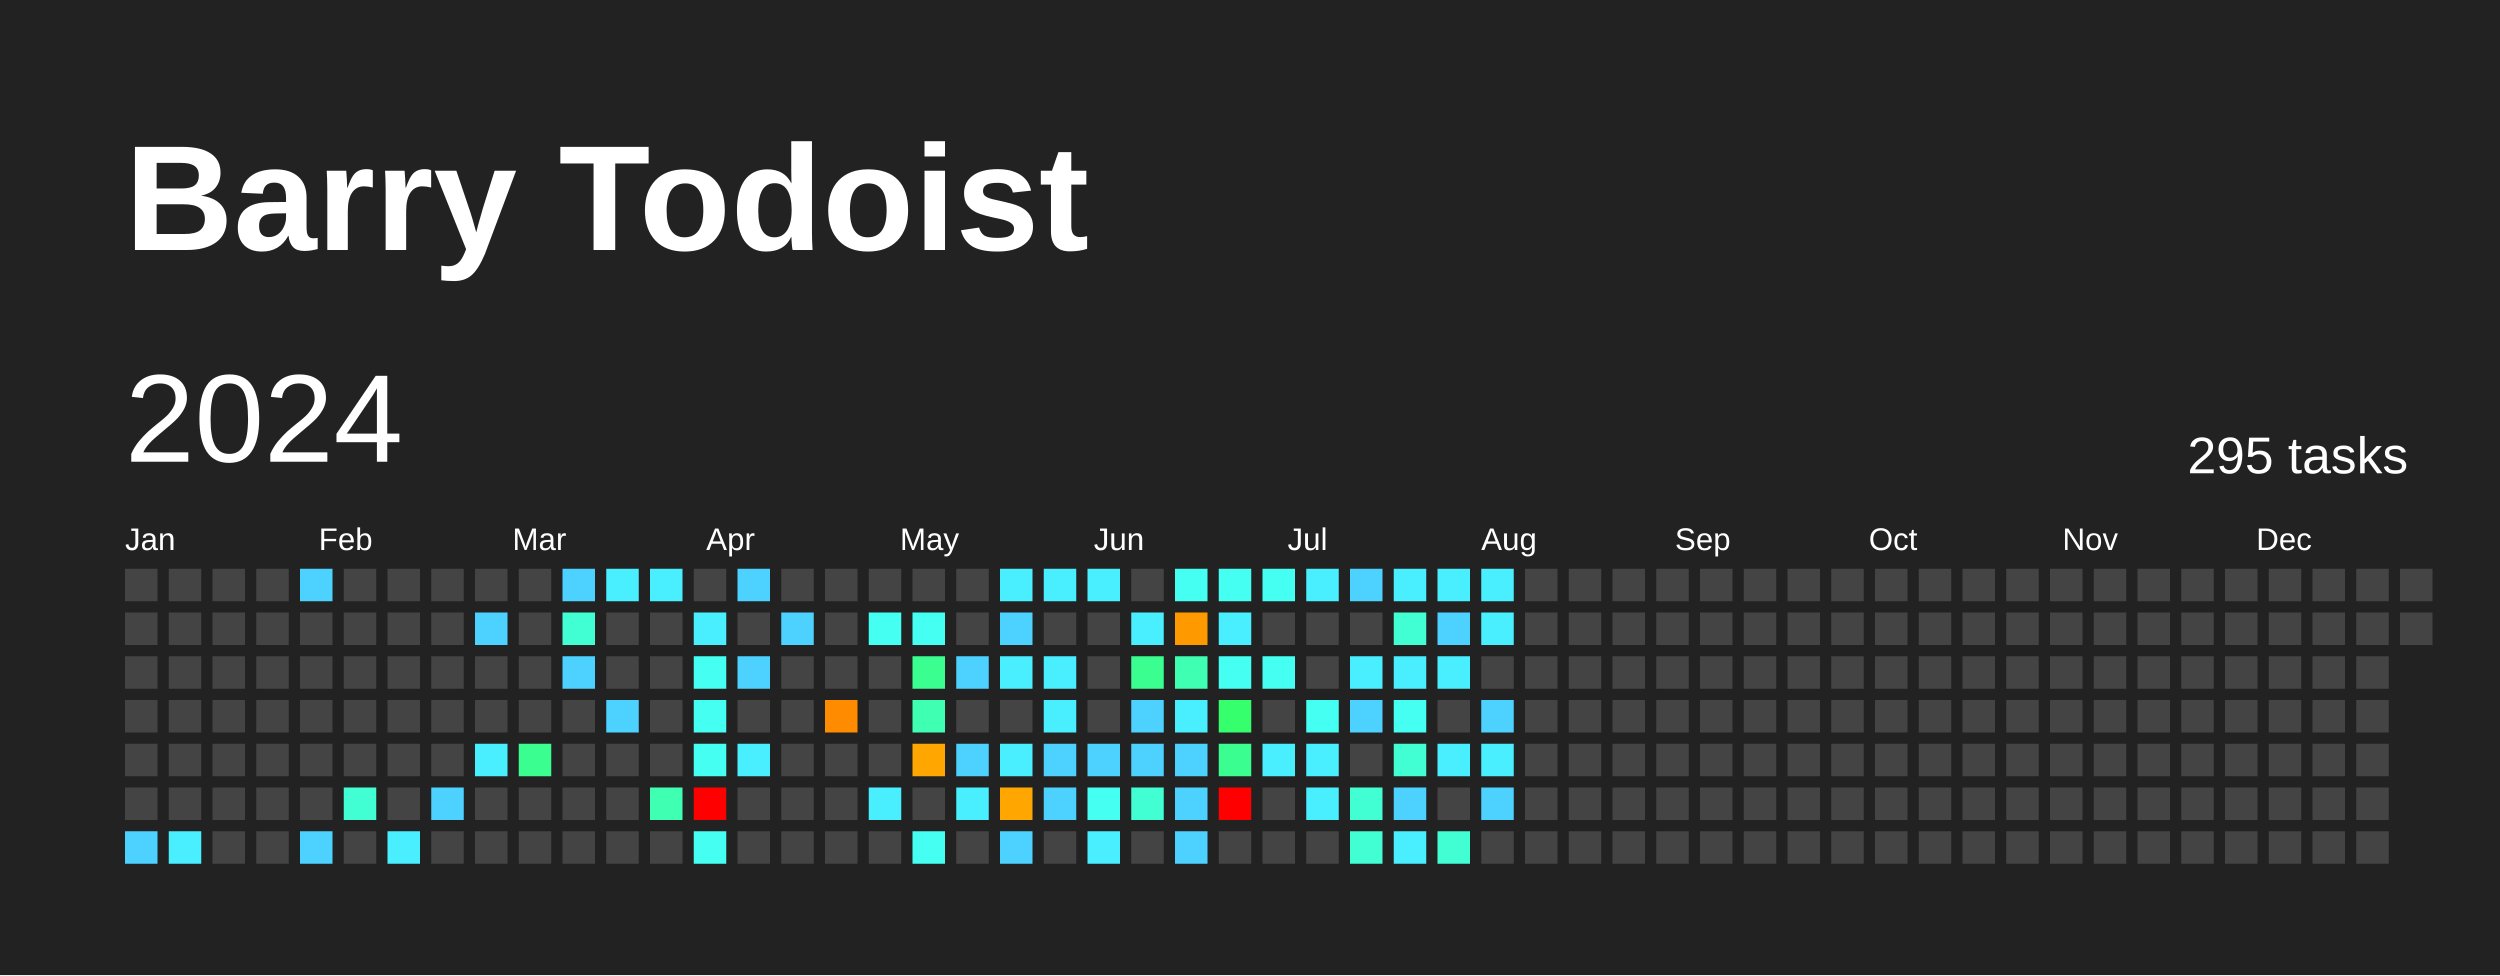
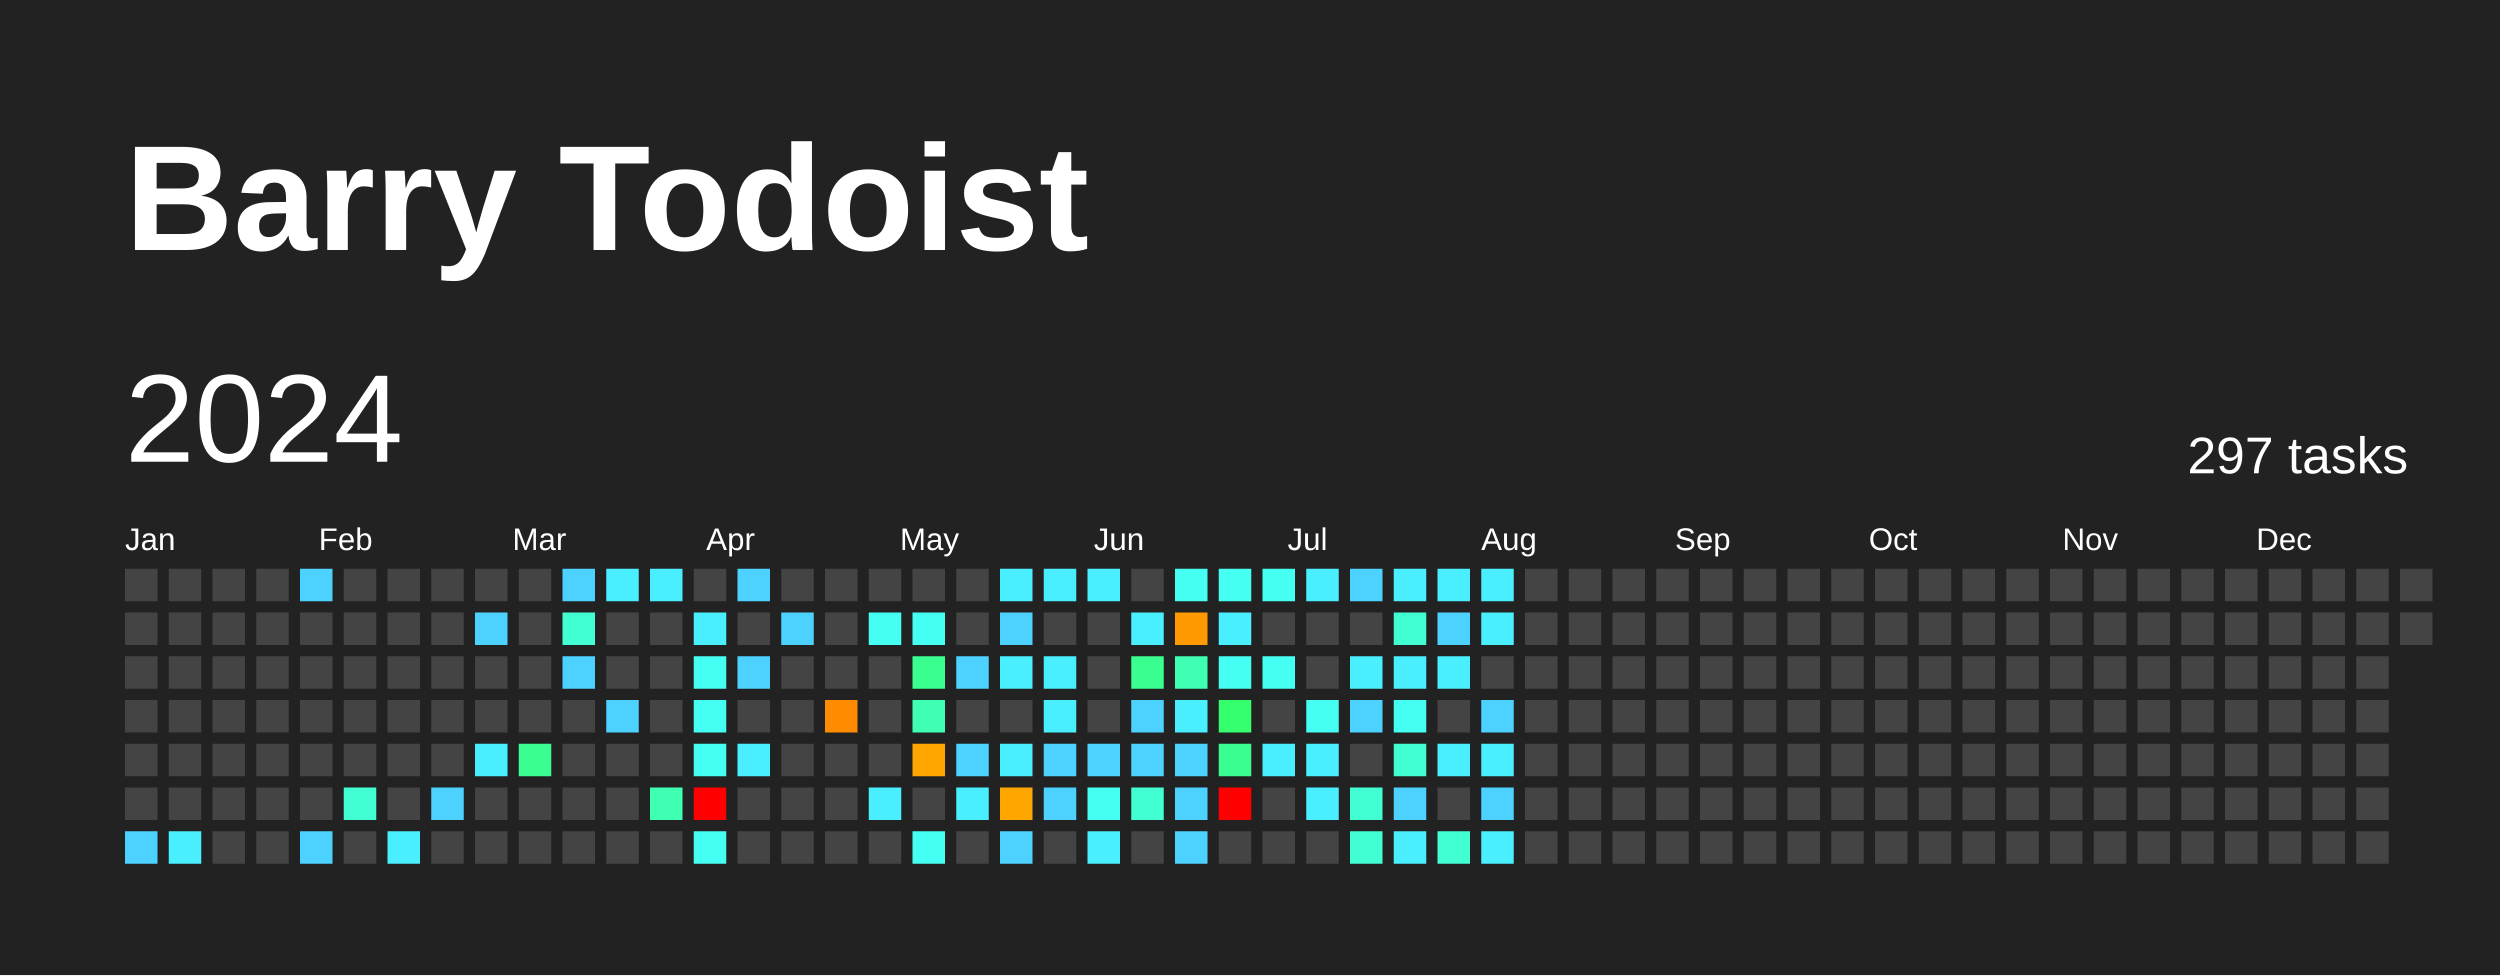
<svg xmlns="http://www.w3.org/2000/svg" baseProfile="full" height="78mm" version="1.1" viewBox="0,0,200,78" width="200mm">
  <defs />
  <rect fill="#222222" height="78" width="200" x="0" y="0" />
  <text fill="#FFFFFF" style="font-size:12px; font-family:Arial; font-weight:bold;" x="10" y="20">Barry Todoist</text>
  <text dominant-baseline="hanging" fill="#FFFFFF" style="font-size:10.0px; font-family:Arial;" x="10" y="30">2024</text>
-   <text dominant-baseline="hanging" fill="#FFFFFF" style="font-size:4.125px; font-family:Arial;" x="175" y="35">295 tasks</text>
+   <text dominant-baseline="hanging" fill="#FFFFFF" style="font-size:4.125px; font-family:Arial;" x="175" y="35">297 tasks</text>
  <text fill="#FFFFFF" style="font-size:2.5px; font-family:Arial" x="10.0" y="44">Jan</text>
  <text fill="#FFFFFF" style="font-size:2.5px; font-family:Arial" x="25.5" y="44">Feb</text>
  <text fill="#FFFFFF" style="font-size:2.5px; font-family:Arial" x="41.0" y="44">Mar</text>
  <text fill="#FFFFFF" style="font-size:2.5px; font-family:Arial" x="56.5" y="44">Apr</text>
  <text fill="#FFFFFF" style="font-size:2.5px; font-family:Arial" x="72.0" y="44">May</text>
  <text fill="#FFFFFF" style="font-size:2.5px; font-family:Arial" x="87.5" y="44">Jun</text>
  <text fill="#FFFFFF" style="font-size:2.5px; font-family:Arial" x="103.0" y="44">Jul</text>
  <text fill="#FFFFFF" style="font-size:2.5px; font-family:Arial" x="118.5" y="44">Aug</text>
  <text fill="#FFFFFF" style="font-size:2.5px; font-family:Arial" x="134.0" y="44">Sep</text>
  <text fill="#FFFFFF" style="font-size:2.5px; font-family:Arial" x="149.5" y="44">Oct</text>
  <text fill="#FFFFFF" style="font-size:2.5px; font-family:Arial" x="165.0" y="44">Nov</text>
  <text fill="#FFFFFF" style="font-size:2.5px; font-family:Arial" x="180.5" y="44">Dec</text>
  <rect fill="#444444" height="2.6" width="2.6" x="10.0" y="45.5" />
  <rect fill="#444444" height="2.6" width="2.6" x="10.0" y="49.0" />
  <rect fill="#444444" height="2.6" width="2.6" x="10.0" y="52.5" />
  <rect fill="#444444" height="2.6" width="2.6" x="10.0" y="56.0" />
  <rect fill="#444444" height="2.6" width="2.6" x="10.0" y="59.5" />
  <rect fill="#444444" height="2.6" width="2.6" x="10.0" y="63.0" />
  <rect fill="#4dd2ff" height="2.6" width="2.6" x="10.0" y="66.5" />
  <rect fill="#444444" height="2.6" width="2.6" x="13.5" y="45.5" />
  <rect fill="#444444" height="2.6" width="2.6" x="13.5" y="49.0" />
  <rect fill="#444444" height="2.6" width="2.6" x="13.5" y="52.5" />
  <rect fill="#444444" height="2.6" width="2.6" x="13.5" y="56.0" />
  <rect fill="#444444" height="2.6" width="2.6" x="13.5" y="59.5" />
  <rect fill="#444444" height="2.6" width="2.6" x="13.5" y="63.0" />
  <rect fill="#49efff" height="2.6" width="2.6" x="13.5" y="66.5" />
  <rect fill="#444444" height="2.6" width="2.6" x="17.0" y="45.5" />
  <rect fill="#444444" height="2.6" width="2.6" x="17.0" y="49.0" />
  <rect fill="#444444" height="2.6" width="2.6" x="17.0" y="52.5" />
  <rect fill="#444444" height="2.6" width="2.6" x="17.0" y="56.0" />
  <rect fill="#444444" height="2.6" width="2.6" x="17.0" y="59.5" />
  <rect fill="#444444" height="2.6" width="2.6" x="17.0" y="63.0" />
  <rect fill="#444444" height="2.6" width="2.6" x="17.0" y="66.5" />
  <rect fill="#444444" height="2.6" width="2.6" x="20.5" y="45.5" />
  <rect fill="#444444" height="2.6" width="2.6" x="20.5" y="49.0" />
  <rect fill="#444444" height="2.6" width="2.6" x="20.5" y="52.5" />
  <rect fill="#444444" height="2.6" width="2.6" x="20.5" y="56.0" />
  <rect fill="#444444" height="2.6" width="2.6" x="20.5" y="59.5" />
  <rect fill="#444444" height="2.6" width="2.6" x="20.5" y="63.0" />
  <rect fill="#444444" height="2.6" width="2.6" x="20.5" y="66.5" />
  <rect fill="#4dd2ff" height="2.6" width="2.6" x="24.0" y="45.5" />
  <rect fill="#444444" height="2.6" width="2.6" x="24.0" y="49.0" />
  <rect fill="#444444" height="2.6" width="2.6" x="24.0" y="52.5" />
  <rect fill="#444444" height="2.6" width="2.6" x="24.0" y="56.0" />
  <rect fill="#444444" height="2.6" width="2.6" x="24.0" y="59.5" />
  <rect fill="#444444" height="2.6" width="2.6" x="24.0" y="63.0" />
  <rect fill="#4dd2ff" height="2.6" width="2.6" x="24.0" y="66.5" />
  <rect fill="#444444" height="2.6" width="2.6" x="27.5" y="45.5" />
  <rect fill="#444444" height="2.6" width="2.6" x="27.5" y="49.0" />
  <rect fill="#444444" height="2.6" width="2.6" x="27.5" y="52.5" />
  <rect fill="#444444" height="2.6" width="2.6" x="27.5" y="56.0" />
  <rect fill="#444444" height="2.6" width="2.6" x="27.5" y="59.5" />
  <rect fill="#41ffd2" height="2.6" width="2.6" x="27.5" y="63.0" />
  <rect fill="#444444" height="2.6" width="2.6" x="27.5" y="66.5" />
  <rect fill="#444444" height="2.6" width="2.6" x="31.0" y="45.5" />
  <rect fill="#444444" height="2.6" width="2.6" x="31.0" y="49.0" />
  <rect fill="#444444" height="2.6" width="2.6" x="31.0" y="52.5" />
  <rect fill="#444444" height="2.6" width="2.6" x="31.0" y="56.0" />
  <rect fill="#444444" height="2.6" width="2.6" x="31.0" y="59.5" />
  <rect fill="#444444" height="2.6" width="2.6" x="31.0" y="63.0" />
  <rect fill="#49efff" height="2.6" width="2.6" x="31.0" y="66.5" />
  <rect fill="#444444" height="2.6" width="2.6" x="34.5" y="45.5" />
  <rect fill="#444444" height="2.6" width="2.6" x="34.5" y="49.0" />
  <rect fill="#444444" height="2.6" width="2.6" x="34.5" y="52.5" />
  <rect fill="#444444" height="2.6" width="2.6" x="34.5" y="56.0" />
  <rect fill="#444444" height="2.6" width="2.6" x="34.5" y="59.5" />
  <rect fill="#4dd2ff" height="2.6" width="2.6" x="34.5" y="63.0" />
  <rect fill="#444444" height="2.6" width="2.6" x="34.5" y="66.5" />
  <rect fill="#444444" height="2.6" width="2.6" x="38.0" y="45.5" />
  <rect fill="#4dd2ff" height="2.6" width="2.6" x="38.0" y="49.0" />
  <rect fill="#444444" height="2.6" width="2.6" x="38.0" y="52.5" />
  <rect fill="#444444" height="2.6" width="2.6" x="38.0" y="56.0" />
  <rect fill="#49efff" height="2.6" width="2.6" x="38.0" y="59.5" />
  <rect fill="#444444" height="2.6" width="2.6" x="38.0" y="63.0" />
  <rect fill="#444444" height="2.6" width="2.6" x="38.0" y="66.5" />
  <rect fill="#444444" height="2.6" width="2.6" x="41.5" y="45.5" />
  <rect fill="#444444" height="2.6" width="2.6" x="41.5" y="49.0" />
  <rect fill="#444444" height="2.6" width="2.6" x="41.5" y="52.5" />
  <rect fill="#444444" height="2.6" width="2.6" x="41.5" y="56.0" />
  <rect fill="#3aff90" height="2.6" width="2.6" x="41.5" y="59.5" />
  <rect fill="#444444" height="2.6" width="2.6" x="41.5" y="63.0" />
  <rect fill="#444444" height="2.6" width="2.6" x="41.5" y="66.5" />
  <rect fill="#4dd2ff" height="2.6" width="2.6" x="45.0" y="45.5" />
  <rect fill="#41ffd2" height="2.6" width="2.6" x="45.0" y="49.0" />
  <rect fill="#4dd2ff" height="2.6" width="2.6" x="45.0" y="52.5" />
  <rect fill="#444444" height="2.6" width="2.6" x="45.0" y="56.0" />
  <rect fill="#444444" height="2.6" width="2.6" x="45.0" y="59.5" />
  <rect fill="#444444" height="2.6" width="2.6" x="45.0" y="63.0" />
  <rect fill="#444444" height="2.6" width="2.6" x="45.0" y="66.5" />
  <rect fill="#49efff" height="2.6" width="2.6" x="48.5" y="45.5" />
  <rect fill="#444444" height="2.6" width="2.6" x="48.5" y="49.0" />
  <rect fill="#444444" height="2.6" width="2.6" x="48.5" y="52.5" />
  <rect fill="#4dd2ff" height="2.6" width="2.6" x="48.5" y="56.0" />
  <rect fill="#444444" height="2.6" width="2.6" x="48.5" y="59.5" />
  <rect fill="#444444" height="2.6" width="2.6" x="48.5" y="63.0" />
  <rect fill="#444444" height="2.6" width="2.6" x="48.5" y="66.5" />
  <rect fill="#49efff" height="2.6" width="2.6" x="52.0" y="45.5" />
  <rect fill="#444444" height="2.6" width="2.6" x="52.0" y="49.0" />
  <rect fill="#444444" height="2.6" width="2.6" x="52.0" y="52.5" />
  <rect fill="#444444" height="2.6" width="2.6" x="52.0" y="56.0" />
  <rect fill="#444444" height="2.6" width="2.6" x="52.0" y="59.5" />
  <rect fill="#3effb2" height="2.6" width="2.6" x="52.0" y="63.0" />
  <rect fill="#444444" height="2.6" width="2.6" x="52.0" y="66.5" />
  <rect fill="#444444" height="2.6" width="2.6" x="55.5" y="45.5" />
  <rect fill="#49efff" height="2.6" width="2.6" x="55.5" y="49.0" />
  <rect fill="#45fff2" height="2.6" width="2.6" x="55.5" y="52.5" />
  <rect fill="#45fff2" height="2.6" width="2.6" x="55.5" y="56.0" />
  <rect fill="#45fff2" height="2.6" width="2.6" x="55.5" y="59.5" />
  <rect fill="red" height="2.6" width="2.6" x="55.5" y="63.0" />
  <rect fill="#45fff2" height="2.6" width="2.6" x="55.5" y="66.5" />
  <rect fill="#4dd2ff" height="2.6" width="2.6" x="59.0" y="45.5" />
  <rect fill="#444444" height="2.6" width="2.6" x="59.0" y="49.0" />
  <rect fill="#4dd2ff" height="2.6" width="2.6" x="59.0" y="52.5" />
  <rect fill="#444444" height="2.6" width="2.6" x="59.0" y="56.0" />
  <rect fill="#49efff" height="2.6" width="2.6" x="59.0" y="59.5" />
  <rect fill="#444444" height="2.6" width="2.6" x="59.0" y="63.0" />
  <rect fill="#444444" height="2.6" width="2.6" x="59.0" y="66.5" />
  <rect fill="#444444" height="2.6" width="2.6" x="62.5" y="45.5" />
  <rect fill="#4dd2ff" height="2.6" width="2.6" x="62.5" y="49.0" />
  <rect fill="#444444" height="2.6" width="2.6" x="62.5" y="52.5" />
  <rect fill="#444444" height="2.6" width="2.6" x="62.5" y="56.0" />
  <rect fill="#444444" height="2.6" width="2.6" x="62.5" y="59.5" />
  <rect fill="#444444" height="2.6" width="2.6" x="62.5" y="63.0" />
  <rect fill="#444444" height="2.6" width="2.6" x="62.5" y="66.5" />
  <rect fill="#444444" height="2.6" width="2.6" x="66.0" y="45.5" />
  <rect fill="#444444" height="2.6" width="2.6" x="66.0" y="49.0" />
  <rect fill="#444444" height="2.6" width="2.6" x="66.0" y="52.5" />
  <rect fill="#ff8c00" height="2.6" width="2.6" x="66.0" y="56.0" />
  <rect fill="#444444" height="2.6" width="2.6" x="66.0" y="59.5" />
  <rect fill="#444444" height="2.6" width="2.6" x="66.0" y="63.0" />
  <rect fill="#444444" height="2.6" width="2.6" x="66.0" y="66.5" />
  <rect fill="#444444" height="2.6" width="2.6" x="69.5" y="45.5" />
  <rect fill="#45fff2" height="2.6" width="2.6" x="69.5" y="49.0" />
  <rect fill="#444444" height="2.6" width="2.6" x="69.5" y="52.5" />
  <rect fill="#444444" height="2.6" width="2.6" x="69.5" y="56.0" />
  <rect fill="#444444" height="2.6" width="2.6" x="69.5" y="59.5" />
  <rect fill="#49efff" height="2.6" width="2.6" x="69.5" y="63.0" />
  <rect fill="#444444" height="2.6" width="2.6" x="69.5" y="66.5" />
  <rect fill="#444444" height="2.6" width="2.6" x="73.0" y="45.5" />
  <rect fill="#45fff2" height="2.6" width="2.6" x="73.0" y="49.0" />
  <rect fill="#3aff90" height="2.6" width="2.6" x="73.0" y="52.5" />
  <rect fill="#3effb2" height="2.6" width="2.6" x="73.0" y="56.0" />
  <rect fill="#ffa600" height="2.6" width="2.6" x="73.0" y="59.5" />
  <rect fill="#444444" height="2.6" width="2.6" x="73.0" y="63.0" />
  <rect fill="#45fff2" height="2.6" width="2.6" x="73.0" y="66.5" />
  <rect fill="#444444" height="2.6" width="2.6" x="76.5" y="45.5" />
  <rect fill="#444444" height="2.6" width="2.6" x="76.5" y="49.0" />
  <rect fill="#4dd2ff" height="2.6" width="2.6" x="76.5" y="52.5" />
  <rect fill="#444444" height="2.6" width="2.6" x="76.5" y="56.0" />
  <rect fill="#4dd2ff" height="2.6" width="2.6" x="76.5" y="59.5" />
  <rect fill="#49efff" height="2.6" width="2.6" x="76.5" y="63.0" />
  <rect fill="#444444" height="2.6" width="2.6" x="76.5" y="66.5" />
  <rect fill="#49efff" height="2.6" width="2.6" x="80.0" y="45.5" />
  <rect fill="#4dd2ff" height="2.6" width="2.6" x="80.0" y="49.0" />
  <rect fill="#49efff" height="2.6" width="2.6" x="80.0" y="52.5" />
  <rect fill="#444444" height="2.6" width="2.6" x="80.0" y="56.0" />
  <rect fill="#49efff" height="2.6" width="2.6" x="80.0" y="59.5" />
  <rect fill="#ffa600" height="2.6" width="2.6" x="80.0" y="63.0" />
  <rect fill="#4dd2ff" height="2.6" width="2.6" x="80.0" y="66.5" />
  <rect fill="#49efff" height="2.6" width="2.6" x="83.5" y="45.5" />
  <rect fill="#444444" height="2.6" width="2.6" x="83.5" y="49.0" />
  <rect fill="#49efff" height="2.6" width="2.6" x="83.5" y="52.5" />
  <rect fill="#49efff" height="2.6" width="2.6" x="83.5" y="56.0" />
  <rect fill="#4dd2ff" height="2.6" width="2.6" x="83.5" y="59.5" />
  <rect fill="#4dd2ff" height="2.6" width="2.6" x="83.5" y="63.0" />
  <rect fill="#444444" height="2.6" width="2.6" x="83.5" y="66.5" />
  <rect fill="#49efff" height="2.6" width="2.6" x="87.0" y="45.5" />
  <rect fill="#444444" height="2.6" width="2.6" x="87.0" y="49.0" />
  <rect fill="#444444" height="2.6" width="2.6" x="87.0" y="52.5" />
  <rect fill="#444444" height="2.6" width="2.6" x="87.0" y="56.0" />
  <rect fill="#4dd2ff" height="2.6" width="2.6" x="87.0" y="59.5" />
  <rect fill="#45fff2" height="2.6" width="2.6" x="87.0" y="63.0" />
  <rect fill="#49efff" height="2.6" width="2.6" x="87.0" y="66.5" />
  <rect fill="#444444" height="2.6" width="2.6" x="90.5" y="45.5" />
  <rect fill="#49efff" height="2.6" width="2.6" x="90.5" y="49.0" />
  <rect fill="#3aff90" height="2.6" width="2.6" x="90.5" y="52.5" />
  <rect fill="#4dd2ff" height="2.6" width="2.6" x="90.5" y="56.0" />
  <rect fill="#4dd2ff" height="2.6" width="2.6" x="90.5" y="59.5" />
  <rect fill="#41ffd2" height="2.6" width="2.6" x="90.5" y="63.0" />
  <rect fill="#444444" height="2.6" width="2.6" x="90.5" y="66.5" />
  <rect fill="#45fff2" height="2.6" width="2.6" x="94.0" y="45.5" />
  <rect fill="#ff9900" height="2.6" width="2.6" x="94.0" y="49.0" />
  <rect fill="#3effb2" height="2.6" width="2.6" x="94.0" y="52.5" />
  <rect fill="#49efff" height="2.6" width="2.6" x="94.0" y="56.0" />
  <rect fill="#4dd2ff" height="2.6" width="2.6" x="94.0" y="59.5" />
  <rect fill="#4dd2ff" height="2.6" width="2.6" x="94.0" y="63.0" />
  <rect fill="#4dd2ff" height="2.6" width="2.6" x="94.0" y="66.5" />
  <rect fill="#45fff2" height="2.6" width="2.6" x="97.5" y="45.5" />
  <rect fill="#49efff" height="2.6" width="2.6" x="97.5" y="49.0" />
  <rect fill="#45fff2" height="2.6" width="2.6" x="97.5" y="52.5" />
  <rect fill="#36ff6e" height="2.6" width="2.6" x="97.5" y="56.0" />
  <rect fill="#3aff90" height="2.6" width="2.6" x="97.5" y="59.5" />
  <rect fill="red" height="2.6" width="2.6" x="97.5" y="63.0" />
  <rect fill="#444444" height="2.6" width="2.6" x="97.5" y="66.5" />
  <rect fill="#45fff2" height="2.6" width="2.6" x="101.0" y="45.5" />
  <rect fill="#444444" height="2.6" width="2.6" x="101.0" y="49.0" />
  <rect fill="#45fff2" height="2.6" width="2.6" x="101.0" y="52.5" />
  <rect fill="#444444" height="2.6" width="2.6" x="101.0" y="56.0" />
  <rect fill="#49efff" height="2.6" width="2.6" x="101.0" y="59.5" />
  <rect fill="#444444" height="2.6" width="2.6" x="101.0" y="63.0" />
  <rect fill="#444444" height="2.6" width="2.6" x="101.0" y="66.5" />
  <rect fill="#49efff" height="2.6" width="2.6" x="104.5" y="45.5" />
  <rect fill="#444444" height="2.6" width="2.6" x="104.5" y="49.0" />
  <rect fill="#444444" height="2.6" width="2.6" x="104.5" y="52.5" />
  <rect fill="#45fff2" height="2.6" width="2.6" x="104.5" y="56.0" />
  <rect fill="#49efff" height="2.6" width="2.6" x="104.5" y="59.5" />
  <rect fill="#49efff" height="2.6" width="2.6" x="104.5" y="63.0" />
  <rect fill="#444444" height="2.6" width="2.6" x="104.5" y="66.5" />
  <rect fill="#4dd2ff" height="2.6" width="2.6" x="108.0" y="45.5" />
  <rect fill="#444444" height="2.6" width="2.6" x="108.0" y="49.0" />
  <rect fill="#49efff" height="2.6" width="2.6" x="108.0" y="52.5" />
  <rect fill="#4dd2ff" height="2.6" width="2.6" x="108.0" y="56.0" />
  <rect fill="#444444" height="2.6" width="2.6" x="108.0" y="59.5" />
  <rect fill="#41ffd2" height="2.6" width="2.6" x="108.0" y="63.0" />
  <rect fill="#41ffd2" height="2.6" width="2.6" x="108.0" y="66.5" />
  <rect fill="#49efff" height="2.6" width="2.6" x="111.5" y="45.5" />
  <rect fill="#41ffd2" height="2.6" width="2.6" x="111.5" y="49.0" />
  <rect fill="#49efff" height="2.6" width="2.6" x="111.5" y="52.5" />
  <rect fill="#45fff2" height="2.6" width="2.6" x="111.5" y="56.0" />
  <rect fill="#41ffd2" height="2.6" width="2.6" x="111.5" y="59.5" />
  <rect fill="#4dd2ff" height="2.6" width="2.6" x="111.5" y="63.0" />
  <rect fill="#49efff" height="2.6" width="2.6" x="111.5" y="66.5" />
  <rect fill="#49efff" height="2.6" width="2.6" x="115.0" y="45.5" />
  <rect fill="#4dd2ff" height="2.6" width="2.6" x="115.0" y="49.0" />
  <rect fill="#49efff" height="2.6" width="2.6" x="115.0" y="52.5" />
  <rect fill="#444444" height="2.6" width="2.6" x="115.0" y="56.0" />
  <rect fill="#49efff" height="2.6" width="2.6" x="115.0" y="59.5" />
  <rect fill="#444444" height="2.6" width="2.6" x="115.0" y="63.0" />
  <rect fill="#41ffd2" height="2.6" width="2.6" x="115.0" y="66.5" />
  <rect fill="#49efff" height="2.6" width="2.6" x="118.5" y="45.5" />
  <rect fill="#49efff" height="2.6" width="2.6" x="118.5" y="49.0" />
  <rect fill="#444444" height="2.6" width="2.6" x="118.5" y="52.5" />
  <rect fill="#4dd2ff" height="2.6" width="2.6" x="118.5" y="56.0" />
  <rect fill="#49efff" height="2.6" width="2.6" x="118.5" y="59.5" />
  <rect fill="#4dd2ff" height="2.6" width="2.6" x="118.5" y="63.0" />
-   <rect fill="#444444" height="2.6" width="2.6" x="118.5" y="66.5" />
+   <rect fill="#49efff" height="2.6" width="2.6" x="118.5" y="66.5" />
  <rect fill="#444444" height="2.6" width="2.6" x="122.0" y="45.5" />
  <rect fill="#444444" height="2.6" width="2.6" x="122.0" y="49.0" />
  <rect fill="#444444" height="2.6" width="2.6" x="122.0" y="52.5" />
  <rect fill="#444444" height="2.6" width="2.6" x="122.0" y="56.0" />
  <rect fill="#444444" height="2.6" width="2.6" x="122.0" y="59.5" />
  <rect fill="#444444" height="2.6" width="2.6" x="122.0" y="63.0" />
  <rect fill="#444444" height="2.6" width="2.6" x="122.0" y="66.5" />
  <rect fill="#444444" height="2.6" width="2.6" x="125.5" y="45.5" />
  <rect fill="#444444" height="2.6" width="2.6" x="125.5" y="49.0" />
  <rect fill="#444444" height="2.6" width="2.6" x="125.5" y="52.5" />
  <rect fill="#444444" height="2.6" width="2.6" x="125.5" y="56.0" />
  <rect fill="#444444" height="2.6" width="2.6" x="125.5" y="59.5" />
  <rect fill="#444444" height="2.6" width="2.6" x="125.5" y="63.0" />
  <rect fill="#444444" height="2.6" width="2.6" x="125.5" y="66.5" />
  <rect fill="#444444" height="2.6" width="2.6" x="129.0" y="45.5" />
  <rect fill="#444444" height="2.6" width="2.6" x="129.0" y="49.0" />
  <rect fill="#444444" height="2.6" width="2.6" x="129.0" y="52.5" />
  <rect fill="#444444" height="2.6" width="2.6" x="129.0" y="56.0" />
  <rect fill="#444444" height="2.6" width="2.6" x="129.0" y="59.5" />
  <rect fill="#444444" height="2.6" width="2.6" x="129.0" y="63.0" />
  <rect fill="#444444" height="2.6" width="2.6" x="129.0" y="66.5" />
  <rect fill="#444444" height="2.6" width="2.6" x="132.5" y="45.5" />
  <rect fill="#444444" height="2.6" width="2.6" x="132.5" y="49.0" />
  <rect fill="#444444" height="2.6" width="2.6" x="132.5" y="52.5" />
  <rect fill="#444444" height="2.6" width="2.6" x="132.5" y="56.0" />
  <rect fill="#444444" height="2.6" width="2.6" x="132.5" y="59.5" />
  <rect fill="#444444" height="2.6" width="2.6" x="132.5" y="63.0" />
  <rect fill="#444444" height="2.6" width="2.6" x="132.5" y="66.5" />
  <rect fill="#444444" height="2.6" width="2.6" x="136.0" y="45.5" />
  <rect fill="#444444" height="2.6" width="2.6" x="136.0" y="49.0" />
  <rect fill="#444444" height="2.6" width="2.6" x="136.0" y="52.5" />
  <rect fill="#444444" height="2.6" width="2.6" x="136.0" y="56.0" />
  <rect fill="#444444" height="2.6" width="2.6" x="136.0" y="59.5" />
  <rect fill="#444444" height="2.6" width="2.6" x="136.0" y="63.0" />
  <rect fill="#444444" height="2.6" width="2.6" x="136.0" y="66.5" />
  <rect fill="#444444" height="2.6" width="2.6" x="139.5" y="45.5" />
  <rect fill="#444444" height="2.6" width="2.6" x="139.5" y="49.0" />
  <rect fill="#444444" height="2.6" width="2.6" x="139.5" y="52.5" />
  <rect fill="#444444" height="2.6" width="2.6" x="139.5" y="56.0" />
  <rect fill="#444444" height="2.6" width="2.6" x="139.5" y="59.5" />
  <rect fill="#444444" height="2.6" width="2.6" x="139.5" y="63.0" />
  <rect fill="#444444" height="2.6" width="2.6" x="139.5" y="66.5" />
  <rect fill="#444444" height="2.6" width="2.6" x="143.0" y="45.5" />
  <rect fill="#444444" height="2.6" width="2.6" x="143.0" y="49.0" />
  <rect fill="#444444" height="2.6" width="2.6" x="143.0" y="52.5" />
  <rect fill="#444444" height="2.6" width="2.6" x="143.0" y="56.0" />
  <rect fill="#444444" height="2.6" width="2.6" x="143.0" y="59.5" />
  <rect fill="#444444" height="2.6" width="2.6" x="143.0" y="63.0" />
  <rect fill="#444444" height="2.6" width="2.6" x="143.0" y="66.5" />
  <rect fill="#444444" height="2.6" width="2.6" x="146.5" y="45.5" />
  <rect fill="#444444" height="2.6" width="2.6" x="146.5" y="49.0" />
  <rect fill="#444444" height="2.6" width="2.6" x="146.5" y="52.5" />
  <rect fill="#444444" height="2.6" width="2.6" x="146.5" y="56.0" />
  <rect fill="#444444" height="2.6" width="2.6" x="146.5" y="59.5" />
  <rect fill="#444444" height="2.6" width="2.6" x="146.5" y="63.0" />
  <rect fill="#444444" height="2.6" width="2.6" x="146.5" y="66.5" />
  <rect fill="#444444" height="2.6" width="2.6" x="150.0" y="45.5" />
  <rect fill="#444444" height="2.6" width="2.6" x="150.0" y="49.0" />
  <rect fill="#444444" height="2.6" width="2.6" x="150.0" y="52.5" />
  <rect fill="#444444" height="2.6" width="2.6" x="150.0" y="56.0" />
  <rect fill="#444444" height="2.6" width="2.6" x="150.0" y="59.5" />
  <rect fill="#444444" height="2.6" width="2.6" x="150.0" y="63.0" />
  <rect fill="#444444" height="2.6" width="2.6" x="150.0" y="66.5" />
  <rect fill="#444444" height="2.6" width="2.6" x="153.5" y="45.5" />
  <rect fill="#444444" height="2.6" width="2.6" x="153.5" y="49.0" />
  <rect fill="#444444" height="2.6" width="2.6" x="153.5" y="52.5" />
  <rect fill="#444444" height="2.6" width="2.6" x="153.5" y="56.0" />
  <rect fill="#444444" height="2.6" width="2.6" x="153.5" y="59.5" />
  <rect fill="#444444" height="2.6" width="2.6" x="153.5" y="63.0" />
  <rect fill="#444444" height="2.6" width="2.6" x="153.5" y="66.5" />
  <rect fill="#444444" height="2.6" width="2.6" x="157.0" y="45.5" />
  <rect fill="#444444" height="2.6" width="2.6" x="157.0" y="49.0" />
  <rect fill="#444444" height="2.6" width="2.6" x="157.0" y="52.5" />
  <rect fill="#444444" height="2.6" width="2.6" x="157.0" y="56.0" />
  <rect fill="#444444" height="2.6" width="2.6" x="157.0" y="59.5" />
  <rect fill="#444444" height="2.6" width="2.6" x="157.0" y="63.0" />
  <rect fill="#444444" height="2.6" width="2.6" x="157.0" y="66.5" />
  <rect fill="#444444" height="2.6" width="2.6" x="160.5" y="45.5" />
  <rect fill="#444444" height="2.6" width="2.6" x="160.5" y="49.0" />
  <rect fill="#444444" height="2.6" width="2.6" x="160.5" y="52.5" />
  <rect fill="#444444" height="2.6" width="2.6" x="160.5" y="56.0" />
  <rect fill="#444444" height="2.6" width="2.6" x="160.5" y="59.5" />
  <rect fill="#444444" height="2.6" width="2.6" x="160.5" y="63.0" />
  <rect fill="#444444" height="2.6" width="2.6" x="160.5" y="66.5" />
  <rect fill="#444444" height="2.6" width="2.6" x="164.0" y="45.5" />
  <rect fill="#444444" height="2.6" width="2.6" x="164.0" y="49.0" />
  <rect fill="#444444" height="2.6" width="2.6" x="164.0" y="52.5" />
  <rect fill="#444444" height="2.6" width="2.6" x="164.0" y="56.0" />
  <rect fill="#444444" height="2.6" width="2.6" x="164.0" y="59.5" />
  <rect fill="#444444" height="2.6" width="2.6" x="164.0" y="63.0" />
  <rect fill="#444444" height="2.6" width="2.6" x="164.0" y="66.5" />
  <rect fill="#444444" height="2.6" width="2.6" x="167.5" y="45.5" />
  <rect fill="#444444" height="2.6" width="2.6" x="167.5" y="49.0" />
  <rect fill="#444444" height="2.6" width="2.6" x="167.5" y="52.5" />
  <rect fill="#444444" height="2.6" width="2.6" x="167.5" y="56.0" />
  <rect fill="#444444" height="2.6" width="2.6" x="167.5" y="59.5" />
  <rect fill="#444444" height="2.6" width="2.6" x="167.5" y="63.0" />
  <rect fill="#444444" height="2.6" width="2.6" x="167.5" y="66.5" />
  <rect fill="#444444" height="2.6" width="2.6" x="171.0" y="45.5" />
  <rect fill="#444444" height="2.6" width="2.6" x="171.0" y="49.0" />
  <rect fill="#444444" height="2.6" width="2.6" x="171.0" y="52.5" />
  <rect fill="#444444" height="2.6" width="2.6" x="171.0" y="56.0" />
  <rect fill="#444444" height="2.6" width="2.6" x="171.0" y="59.5" />
  <rect fill="#444444" height="2.6" width="2.6" x="171.0" y="63.0" />
  <rect fill="#444444" height="2.6" width="2.6" x="171.0" y="66.5" />
  <rect fill="#444444" height="2.6" width="2.6" x="174.5" y="45.5" />
  <rect fill="#444444" height="2.6" width="2.6" x="174.5" y="49.0" />
  <rect fill="#444444" height="2.6" width="2.6" x="174.5" y="52.5" />
  <rect fill="#444444" height="2.6" width="2.6" x="174.5" y="56.0" />
  <rect fill="#444444" height="2.6" width="2.6" x="174.5" y="59.5" />
  <rect fill="#444444" height="2.6" width="2.6" x="174.5" y="63.0" />
  <rect fill="#444444" height="2.6" width="2.6" x="174.5" y="66.5" />
  <rect fill="#444444" height="2.6" width="2.6" x="178.0" y="45.5" />
  <rect fill="#444444" height="2.6" width="2.6" x="178.0" y="49.0" />
  <rect fill="#444444" height="2.6" width="2.6" x="178.0" y="52.5" />
  <rect fill="#444444" height="2.6" width="2.6" x="178.0" y="56.0" />
  <rect fill="#444444" height="2.6" width="2.6" x="178.0" y="59.5" />
  <rect fill="#444444" height="2.6" width="2.6" x="178.0" y="63.0" />
  <rect fill="#444444" height="2.6" width="2.6" x="178.0" y="66.5" />
  <rect fill="#444444" height="2.6" width="2.6" x="181.5" y="45.5" />
  <rect fill="#444444" height="2.6" width="2.6" x="181.5" y="49.0" />
  <rect fill="#444444" height="2.6" width="2.6" x="181.5" y="52.5" />
  <rect fill="#444444" height="2.6" width="2.6" x="181.5" y="56.0" />
  <rect fill="#444444" height="2.6" width="2.6" x="181.5" y="59.5" />
  <rect fill="#444444" height="2.6" width="2.6" x="181.5" y="63.0" />
  <rect fill="#444444" height="2.6" width="2.6" x="181.5" y="66.5" />
  <rect fill="#444444" height="2.6" width="2.6" x="185.0" y="45.5" />
  <rect fill="#444444" height="2.6" width="2.6" x="185.0" y="49.0" />
  <rect fill="#444444" height="2.6" width="2.6" x="185.0" y="52.5" />
  <rect fill="#444444" height="2.6" width="2.6" x="185.0" y="56.0" />
  <rect fill="#444444" height="2.6" width="2.6" x="185.0" y="59.5" />
  <rect fill="#444444" height="2.6" width="2.6" x="185.0" y="63.0" />
  <rect fill="#444444" height="2.6" width="2.6" x="185.0" y="66.5" />
  <rect fill="#444444" height="2.6" width="2.6" x="188.5" y="45.5" />
  <rect fill="#444444" height="2.6" width="2.6" x="188.5" y="49.0" />
  <rect fill="#444444" height="2.6" width="2.6" x="188.5" y="52.5" />
  <rect fill="#444444" height="2.6" width="2.6" x="188.5" y="56.0" />
  <rect fill="#444444" height="2.6" width="2.6" x="188.5" y="59.5" />
  <rect fill="#444444" height="2.6" width="2.6" x="188.5" y="63.0" />
  <rect fill="#444444" height="2.6" width="2.6" x="188.5" y="66.5" />
  <rect fill="#444444" height="2.6" width="2.6" x="192.0" y="45.5" />
  <rect fill="#444444" height="2.6" width="2.6" x="192.0" y="49.0" />
</svg>
